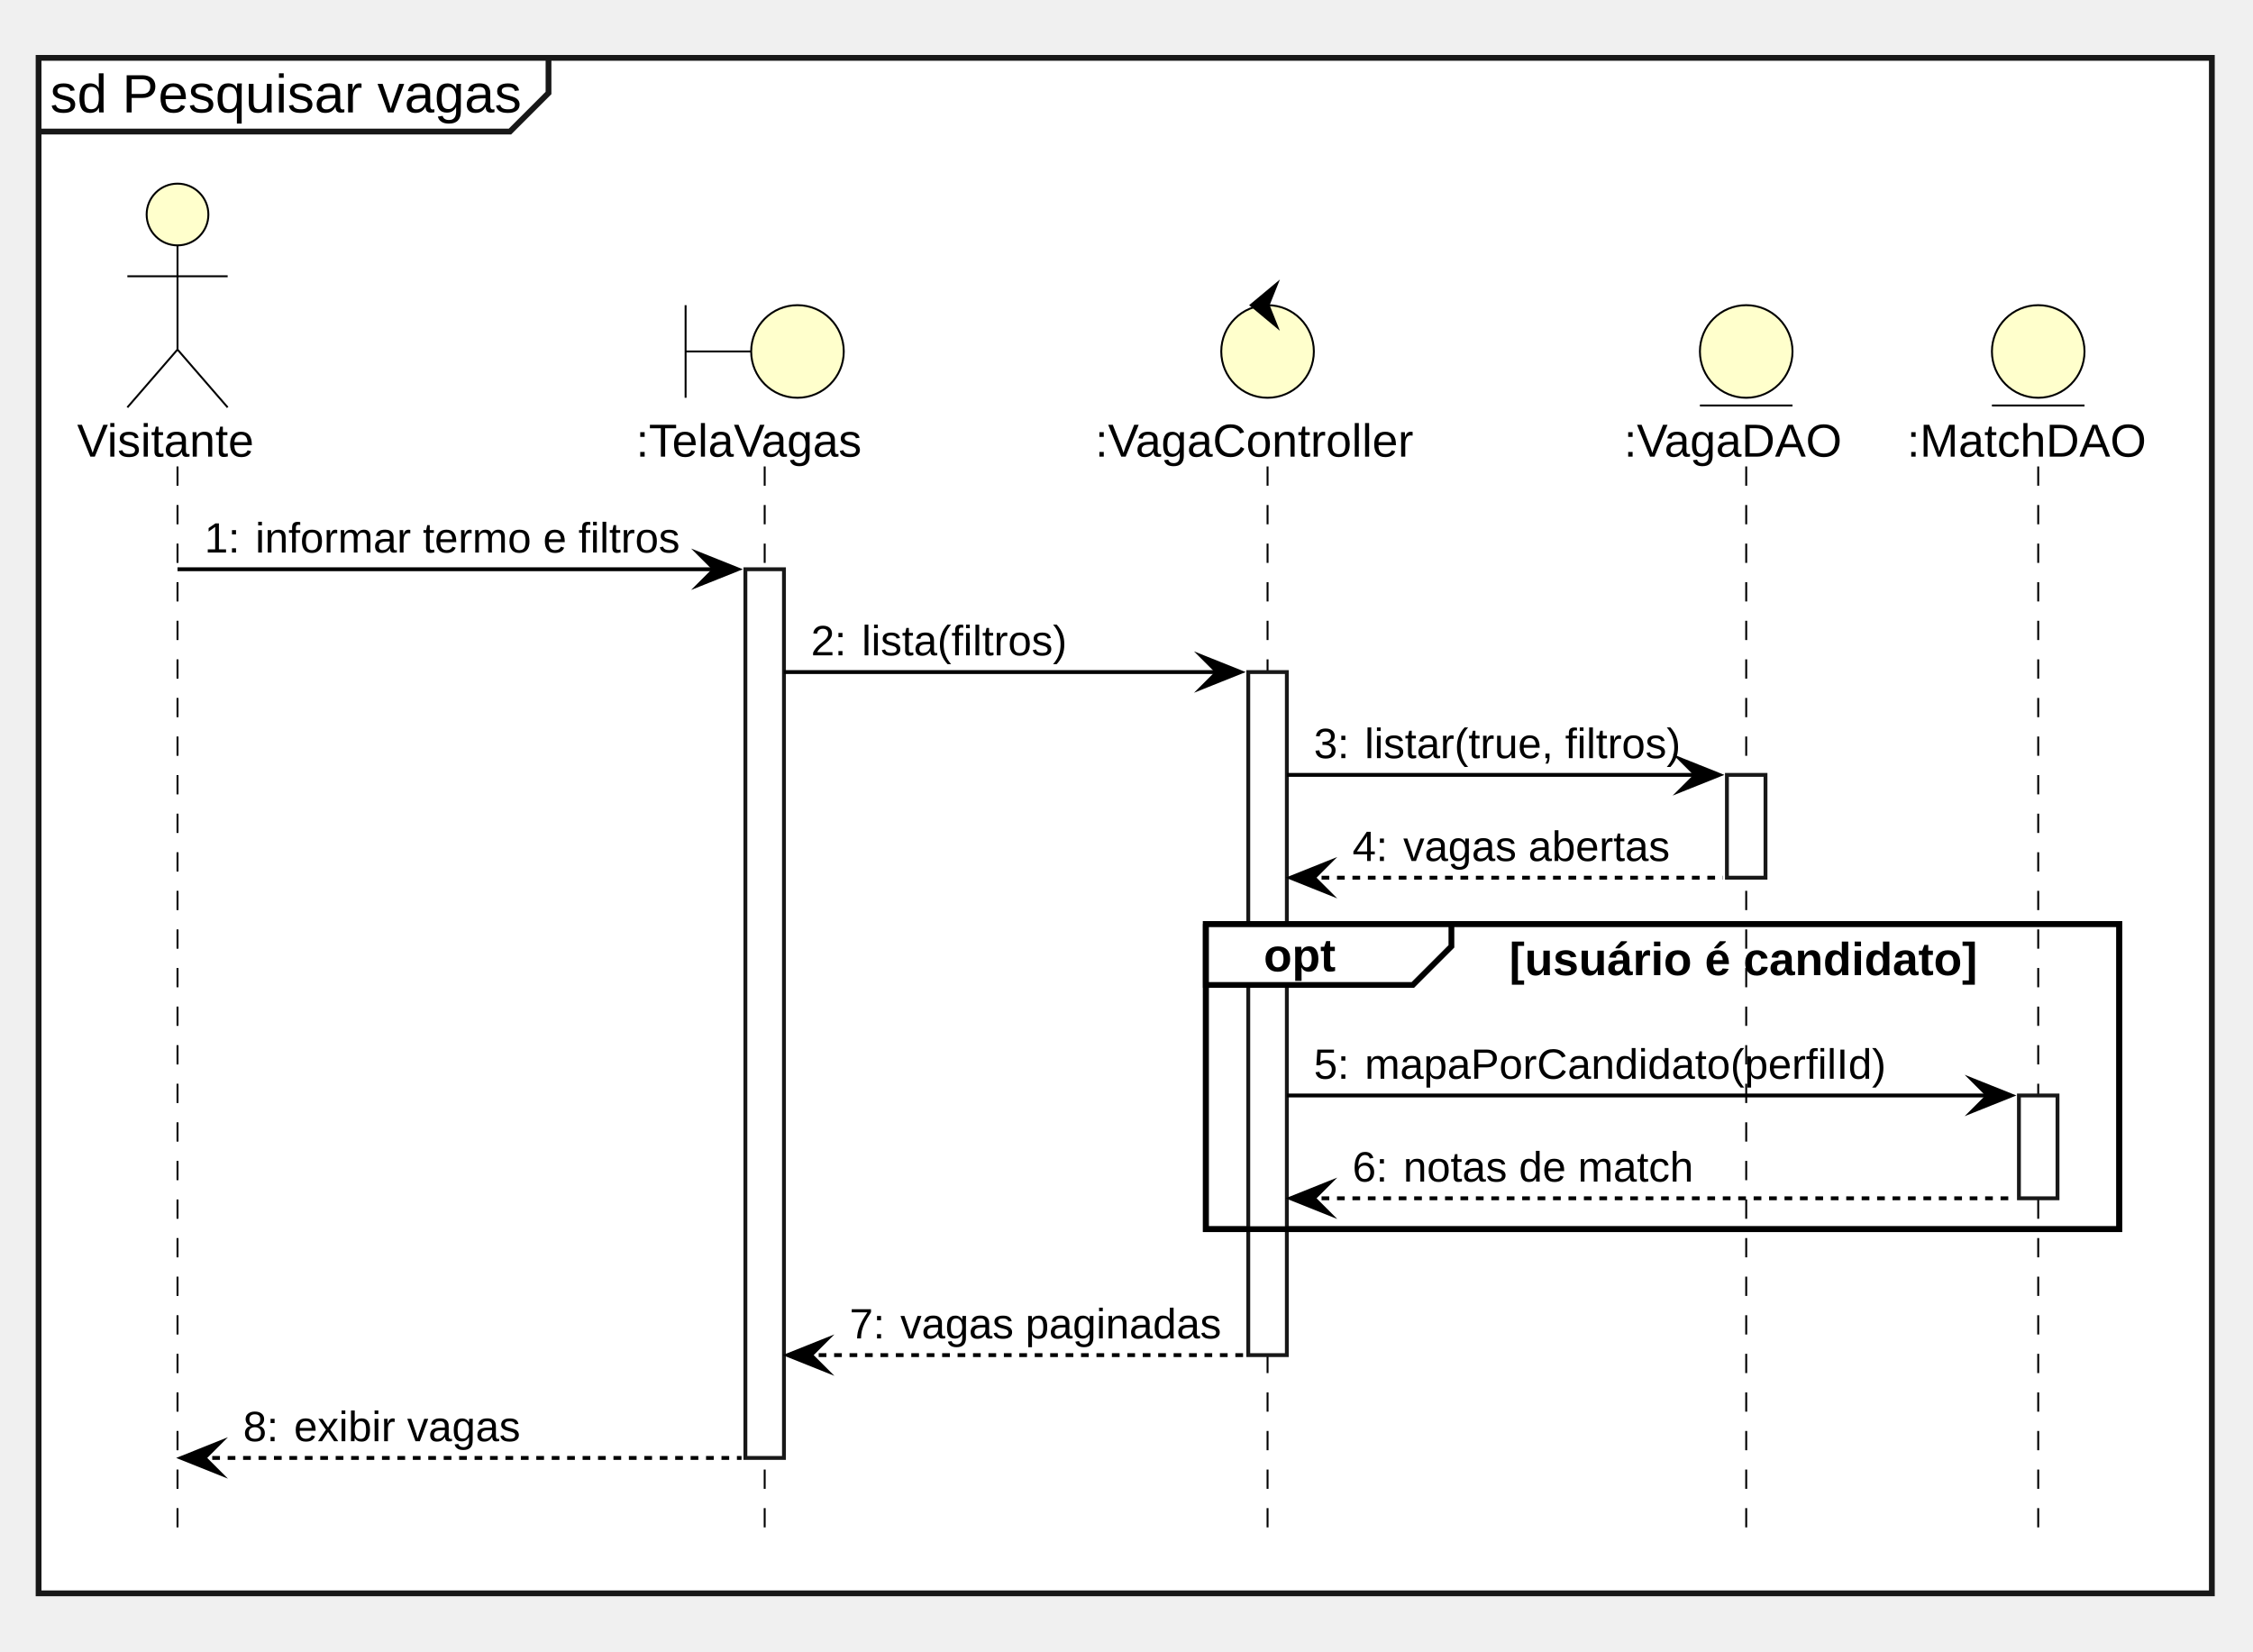
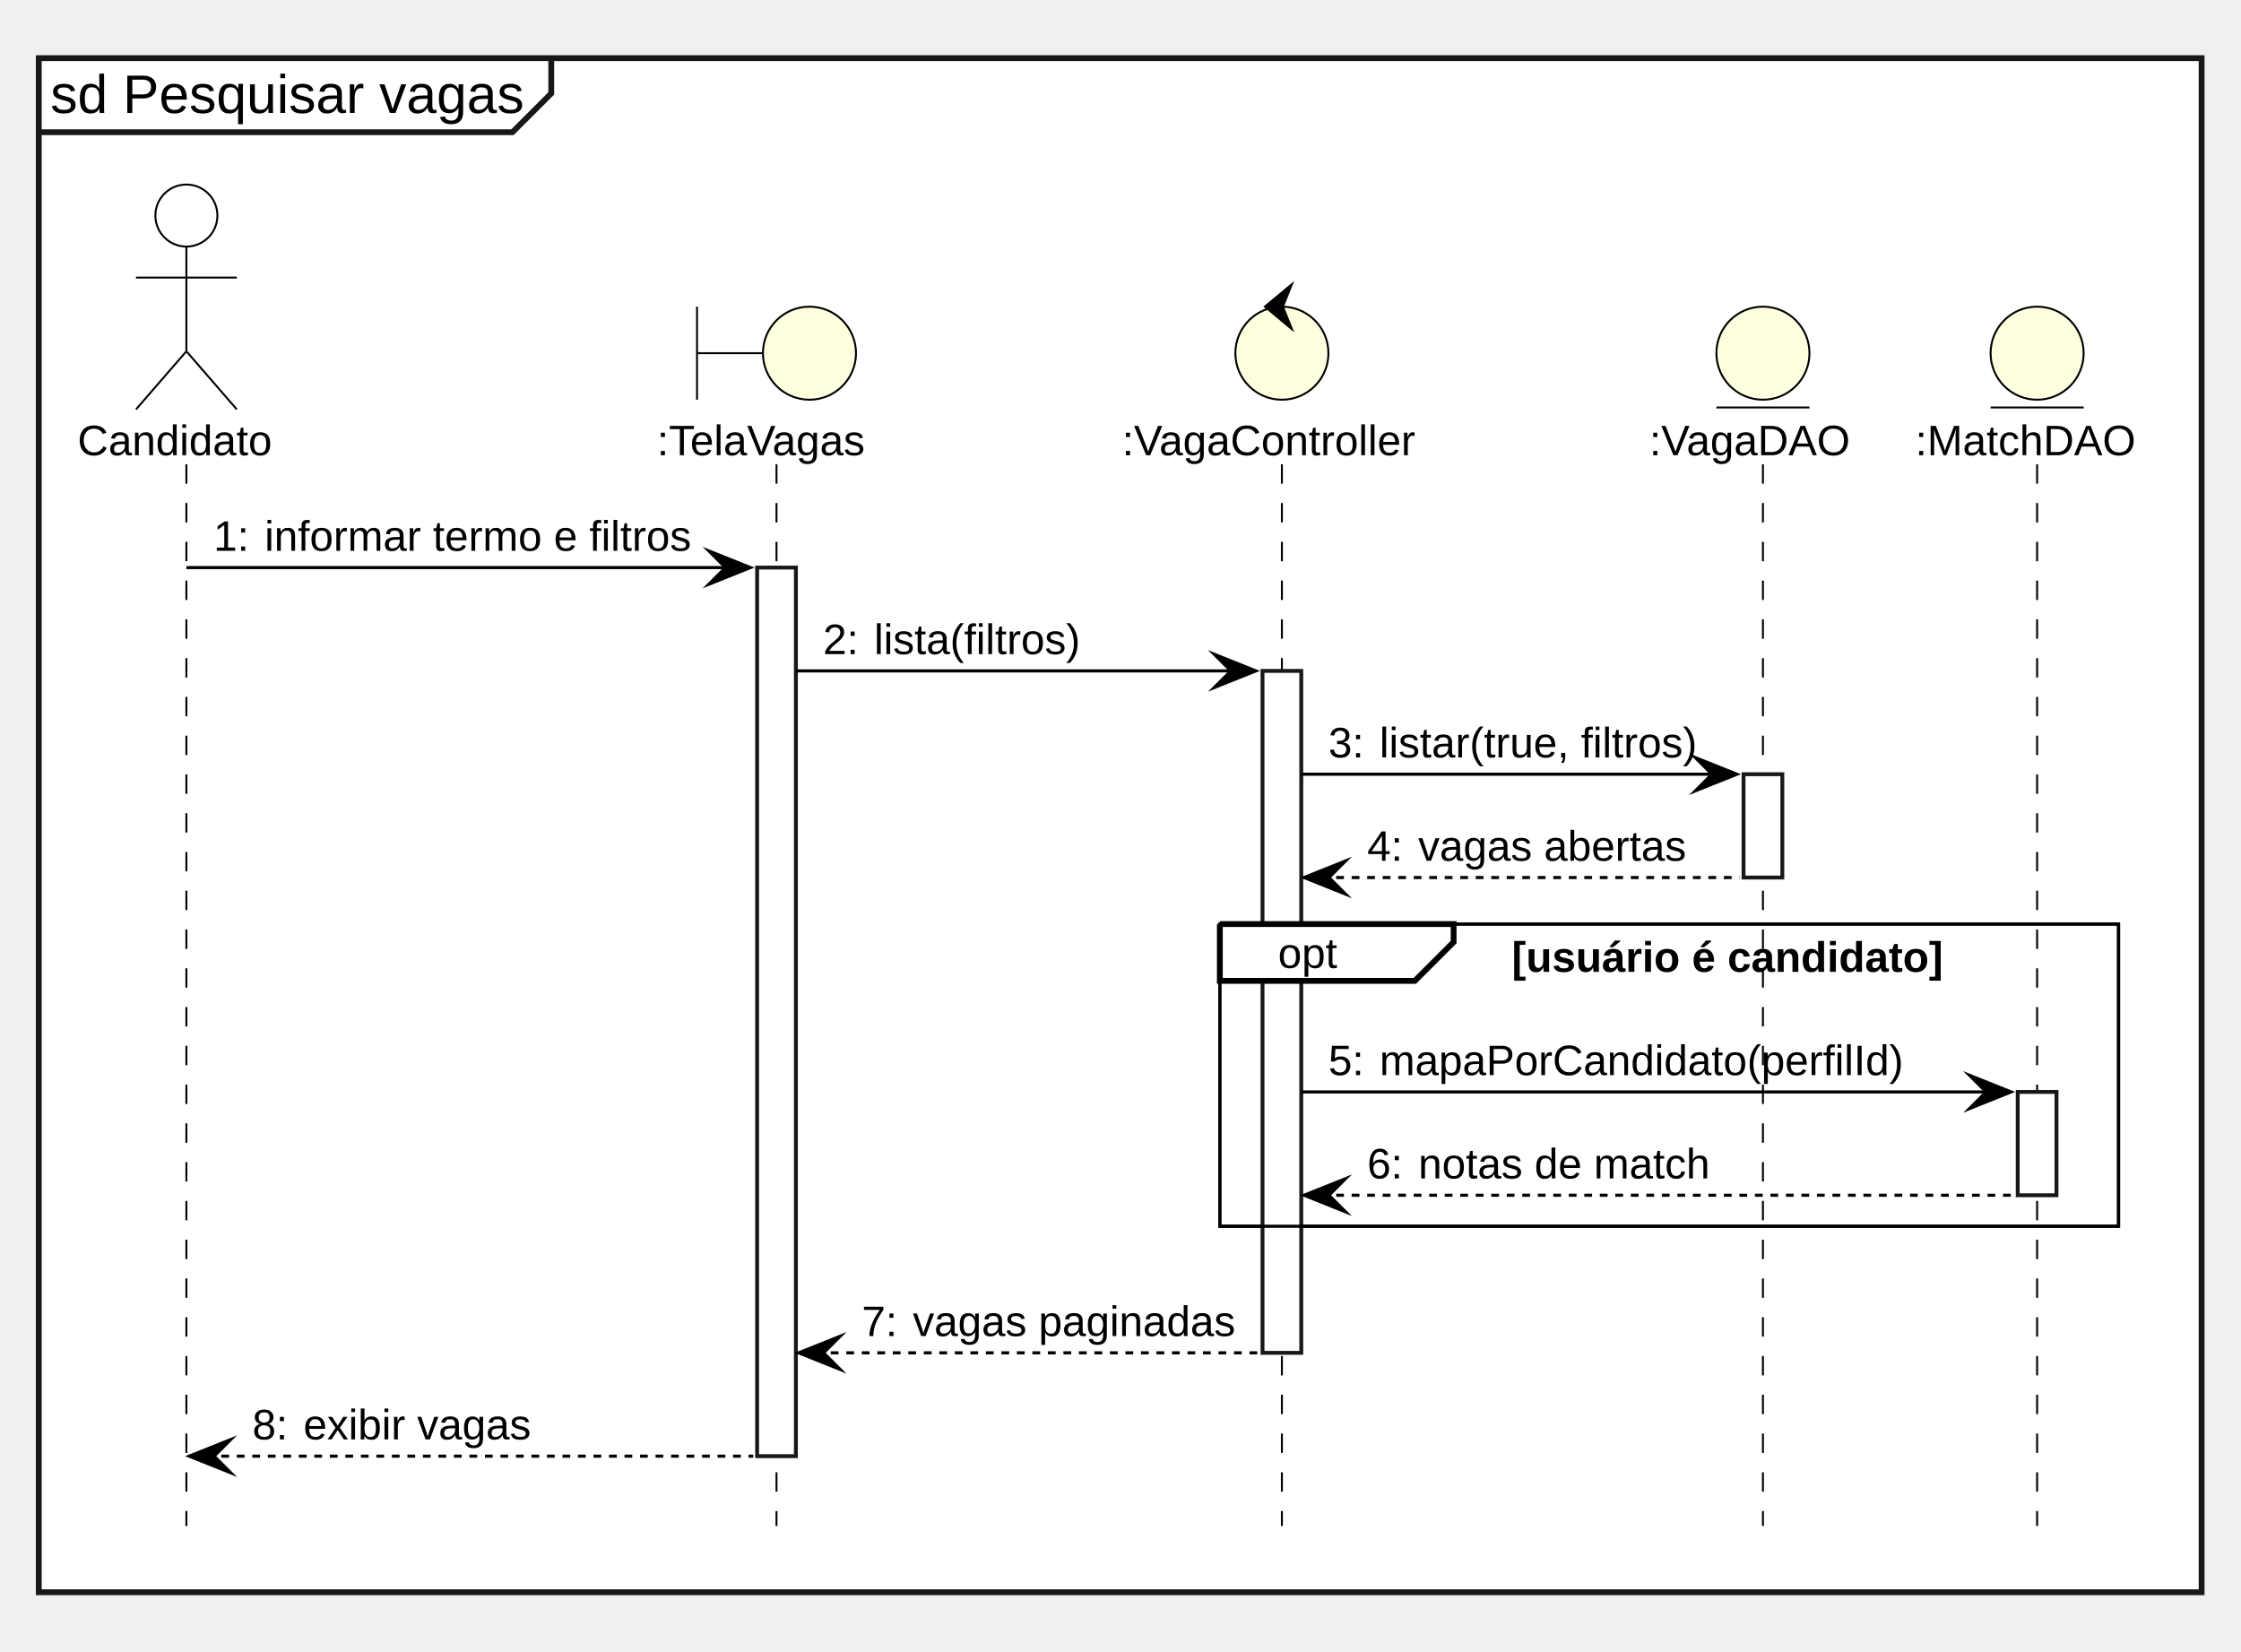
- <svg xmlns="http://www.w3.org/2000/svg" version="1.1" data-diagram-type="SEQUENCE" style="width:584px;height:428px;background:#FFFFFF;" width="584px" height="428px" viewBox="0 0 584 428" zoomAndPan="magnify" preserveAspectRatio="none" contentStyleType="text/css">
+ <svg xmlns="http://www.w3.org/2000/svg" version="1.1" data-diagram-type="SEQUENCE" style="width:578px;height:426px;background:#FFFFFF;" width="578px" height="426px" viewBox="0 0 578 426" zoomAndPan="magnify" preserveAspectRatio="none" contentStyleType="text/css">
  <defs />
  <g font-family="sans-serif" lengthAdjust="spacing">
-     <rect x="10" y="15" width="563.333" height="397.986" fill="#FFF" style="stroke:#181818;stroke-width:1.5;" />
+     <rect x="10" y="15" width="557.838" height="395.687" fill="#FFF" style="stroke:#181818;stroke-width:1.5;" />
    <path d="M142.179,15 L142.179,24.099 L132.179,34.099 L10,34.099" style="stroke:#181818;stroke-width:1.5;" fill="none" />
    <text x="13" y="29.132" fill="#000" font-size="14" textLength="122.179" font-family="Arial">sd Pesquisar vagas</text>
-     <rect x="312.564" y="239.493" width="236.762" height="79.097" fill="#FFF" style="stroke:#FFF;stroke-width:1;" />
-     <rect x="312.564" y="239.493" width="236.762" height="79.097" fill="none" style="stroke:#000;stroke-width:1.5;" />
+     <rect x="314.626" y="238.343" width="231.788" height="77.947" fill="#FFF" style="stroke:#FFF;stroke-width:1;" />
+     <rect x="314.626" y="238.343" width="231.788" height="77.947" fill="none" style="stroke:#000;stroke-width:0.8;" />
    <g>
-       <rect x="42.513" y="120.897" width="8" height="274.99" fill="#000" fill-opacity="0" />
-       <line x1="46.013" y1="120.897" x2="46.013" y2="395.888" style="stroke:#000;stroke-width:0.5;stroke-dasharray:5,5;" />
+       <rect x="44.575" y="119.748" width="8" height="273.84" fill="#000" fill-opacity="0" />
+       <line x1="48.075" y1="119.748" x2="48.075" y2="393.588" style="stroke:#000;stroke-width:0.5;stroke-dasharray:5,5;" />
    </g>
    <g>
-       <rect x="194.713" y="120.897" width="8" height="274.99" fill="#000" fill-opacity="0" />
-       <line x1="198.213" y1="120.897" x2="198.213" y2="395.888" style="stroke:#000;stroke-width:0.5;stroke-dasharray:5,5;" />
+       <rect x="196.776" y="119.748" width="8" height="273.84" fill="#000" fill-opacity="0" />
+       <line x1="200.276" y1="119.748" x2="200.276" y2="393.588" style="stroke:#000;stroke-width:0.5;stroke-dasharray:5,5;" />
    </g>
    <g>
-       <rect x="193.213" y="147.546" width="10" height="230.341" fill="#FFF" style="stroke:#181818;stroke-width:1;" />
+       <rect x="195.276" y="146.396" width="10" height="229.191" fill="#FFF" style="stroke:#181818;stroke-width:1;" />
    </g>
    <g>
-       <rect x="325.064" y="120.897" width="8" height="274.99" fill="#000" fill-opacity="0" />
-       <line x1="328.564" y1="120.897" x2="328.564" y2="395.888" style="stroke:#000;stroke-width:0.5;stroke-dasharray:5,5;" />
+       <rect x="327.126" y="119.748" width="8" height="273.84" fill="#000" fill-opacity="0" />
+       <line x1="330.626" y1="119.748" x2="330.626" y2="393.588" style="stroke:#000;stroke-width:0.5;stroke-dasharray:5,5;" />
    </g>
    <g>
-       <rect x="323.564" y="174.195" width="10" height="177.043" fill="#FFF" style="stroke:#181818;stroke-width:1;" />
+       <rect x="325.626" y="173.045" width="10" height="175.894" fill="#FFF" style="stroke:#181818;stroke-width:1;" />
    </g>
    <g>
-       <rect x="449.136" y="120.897" width="8" height="274.99" fill="#000" fill-opacity="0" />
-       <line x1="452.636" y1="120.897" x2="452.636" y2="395.888" style="stroke:#000;stroke-width:0.5;stroke-dasharray:5,5;" />
+       <rect x="451.198" y="119.748" width="8" height="273.84" fill="#000" fill-opacity="0" />
+       <line x1="454.698" y1="119.748" x2="454.698" y2="393.588" style="stroke:#000;stroke-width:0.5;stroke-dasharray:5,5;" />
    </g>
    <g>
-       <rect x="447.636" y="200.844" width="10" height="26.649" fill="#FFF" style="stroke:#181818;stroke-width:1;" />
+       <rect x="449.698" y="199.694" width="10" height="26.649" fill="#FFF" style="stroke:#181818;stroke-width:1;" />
    </g>
    <g>
-       <rect x="524.826" y="120.897" width="8" height="274.99" fill="#000" fill-opacity="0" />
-       <line x1="528.326" y1="120.897" x2="528.326" y2="395.888" style="stroke:#000;stroke-width:0.5;stroke-dasharray:5,5;" />
+       <rect x="521.914" y="119.748" width="8" height="273.84" fill="#000" fill-opacity="0" />
+       <line x1="525.414" y1="119.748" x2="525.414" y2="393.588" style="stroke:#000;stroke-width:0.5;stroke-dasharray:5,5;" />
    </g>
    <g>
-       <rect x="523.326" y="283.941" width="10" height="26.649" fill="#FFF" style="stroke:#181818;stroke-width:1;" />
+       <rect x="520.414" y="281.641" width="10" height="26.649" fill="#FFF" style="stroke:#181818;stroke-width:1;" />
    </g>
-     <text x="20" y="118.354" fill="#000" font-size="12" textLength="46.025" font-family="Arial">Visitante</text>
-     <ellipse cx="46.013" cy="55.599" rx="8" ry="8" fill="#FFC" style="stroke:#000;stroke-width:0.5;" />
-     <path d="M46.013,63.599 L46.013,90.599 M33.013,71.599 L59.013,71.599 M46.013,90.599 L33.013,105.599 M46.013,90.599 L59.013,105.599" style="stroke:#000;stroke-width:0.5;" fill="none" />
-     <text x="164.862" y="118.354" fill="#000" font-size="12" textLength="60.703" font-family="Arial">:TelaVagas</text>
-     <path d="M177.713,79.099 L177.713,103.099 M177.713,91.099 L194.713,91.099" style="stroke:#000;stroke-width:0.5;" fill="none" />
-     <ellipse cx="206.713" cy="91.099" rx="12" ry="12" fill="#FFC" style="stroke:#000;stroke-width:0.5;" />
-     <text x="283.875" y="118.354" fill="#000" font-size="12" textLength="83.379" font-family="Arial">:VagaController</text>
-     <ellipse cx="328.564" cy="91.099" rx="12" ry="12" fill="#FFC" style="stroke:#000;stroke-width:0.5;" />
-     <polygon points="324.564,79.099,330.564,74.099,328.564,79.099,330.564,84.099,324.564,79.099" fill="#000" style="stroke:#000;stroke-width:1;stroke-linejoin:miter;stroke-miterlimit:10;" />
-     <text x="420.955" y="118.354" fill="#000" font-size="12" textLength="57.363" font-family="Arial">:VagaDAO</text>
-     <ellipse cx="452.636" cy="91.099" rx="12" ry="12" fill="#FFC" style="stroke:#000;stroke-width:0.5;" />
-     <line x1="440.636" y1="105.099" x2="464.636" y2="105.099" style="stroke:#000;stroke-width:0.5;" />
-     <text x="494.318" y="118.354" fill="#000" font-size="12" textLength="62.016" font-family="Arial">:MatchDAO</text>
-     <ellipse cx="528.326" cy="91.099" rx="12" ry="12" fill="#FFC" style="stroke:#000;stroke-width:0.5;" />
-     <line x1="516.326" y1="105.099" x2="540.326" y2="105.099" style="stroke:#000;stroke-width:0.5;" />
-     <polygon points="181.213,143.546,191.213,147.546,181.213,151.546,185.213,147.546" fill="#000" style="stroke:#000;stroke-width:1;stroke-linejoin:miter;stroke-miterlimit:10;" />
-     <line x1="46.013" y1="147.546" x2="187.213" y2="147.546" style="stroke:#000;stroke-width:1;" />
-     <text x="53.013" y="143.215" fill="#000" font-size="11" textLength="9.174" font-family="Arial">1:</text>
-     <text x="66.187" y="143.215" fill="#000" font-size="11" textLength="110.027" font-family="Arial">informar termo e filtros</text>
-     <polygon points="311.564,170.195,321.564,174.195,311.564,178.195,315.564,174.195" fill="#000" style="stroke:#000;stroke-width:1;stroke-linejoin:miter;stroke-miterlimit:10;" />
-     <line x1="203.213" y1="174.195" x2="317.564" y2="174.195" style="stroke:#000;stroke-width:1;" />
-     <text x="210.213" y="169.864" fill="#000" font-size="11" textLength="9.174" font-family="Arial">2:</text>
-     <text x="223.387" y="169.864" fill="#000" font-size="11" textLength="53.168" font-family="Arial">lista(filtros)</text>
-     <polygon points="435.636,196.844,445.636,200.844,435.636,204.844,439.636,200.844" fill="#000" style="stroke:#000;stroke-width:1;stroke-linejoin:miter;stroke-miterlimit:10;" />
-     <line x1="333.564" y1="200.844" x2="441.636" y2="200.844" style="stroke:#000;stroke-width:1;" />
-     <text x="340.564" y="196.513" fill="#000" font-size="11" textLength="9.174" font-family="Arial">3:</text>
-     <text x="353.738" y="196.513" fill="#000" font-size="11" textLength="81.898" font-family="Arial">listar(true, filtros)</text>
-     <polygon points="344.564,223.493,334.564,227.493,344.564,231.493,340.564,227.493" fill="#000" style="stroke:#000;stroke-width:1;stroke-linejoin:miter;stroke-miterlimit:10;" />
-     <line x1="338.564" y1="227.493" x2="446.636" y2="227.493" style="stroke:#000;stroke-width:1;stroke-dasharray:2,2;" />
-     <text x="350.564" y="223.162" fill="#000" font-size="11" textLength="9.174" font-family="Arial">4:</text>
-     <text x="363.738" y="223.162" fill="#000" font-size="11" textLength="69.099" font-family="Arial">vagas abertas</text>
-     <path d="M312.564,239.493 L376.22,239.493 L376.22,245.292 L366.22,255.292 L312.564,255.292 L312.564,239.493" style="stroke:#000;stroke-width:1.5;" fill="#FFF" />
-     <rect x="312.564" y="239.493" width="236.762" height="79.097" fill="none" style="stroke:#000;stroke-width:1.5;" />
-     <text x="327.564" y="251.749" fill="#000" font-size="12" textLength="18.656" font-weight="700" font-family="Arial">opt</text>
-     <text x="391.22" y="252.749" fill="#000" font-size="12" textLength="121.348" font-weight="700" font-family="Arial">[usuário é candidato]</text>
-     <polygon points="511.326,279.941,521.326,283.941,511.326,287.941,515.326,283.941" fill="#000" style="stroke:#000;stroke-width:1;stroke-linejoin:miter;stroke-miterlimit:10;" />
-     <line x1="333.564" y1="283.941" x2="517.326" y2="283.941" style="stroke:#000;stroke-width:1;" />
-     <text x="340.564" y="279.61" fill="#000" font-size="11" textLength="9.174" font-family="Arial">5:</text>
-     <text x="353.738" y="279.61" fill="#000" font-size="11" textLength="135.126" font-family="Arial">mapaPorCandidato(perfilId)</text>
-     <polygon points="344.564,306.59,334.564,310.59,344.564,314.59,340.564,310.59" fill="#000" style="stroke:#000;stroke-width:1;stroke-linejoin:miter;stroke-miterlimit:10;" />
-     <line x1="338.564" y1="310.59" x2="522.326" y2="310.59" style="stroke:#000;stroke-width:1;stroke-dasharray:2,2;" />
-     <text x="350.564" y="306.259" fill="#000" font-size="11" textLength="9.174" font-family="Arial">6:</text>
-     <text x="363.738" y="306.259" fill="#000" font-size="11" textLength="75.211" font-family="Arial">notas de match</text>
-     <polygon points="214.213,347.239,204.213,351.239,214.213,355.239,210.213,351.239" fill="#000" style="stroke:#000;stroke-width:1;stroke-linejoin:miter;stroke-miterlimit:10;" />
-     <line x1="208.213" y1="351.239" x2="322.564" y2="351.239" style="stroke:#000;stroke-width:1;stroke-dasharray:2,2;" />
-     <text x="220.213" y="346.908" fill="#000" font-size="11" textLength="9.174" font-family="Arial">7:</text>
-     <text x="233.387" y="346.908" fill="#000" font-size="11" textLength="83.177" font-family="Arial">vagas paginadas</text>
-     <polygon points="57.013,373.888,47.013,377.888,57.013,381.888,53.013,377.888" fill="#000" style="stroke:#000;stroke-width:1;stroke-linejoin:miter;stroke-miterlimit:10;" />
-     <line x1="51.013" y1="377.888" x2="192.213" y2="377.888" style="stroke:#000;stroke-width:1;stroke-dasharray:2,2;" />
-     <text x="63.013" y="373.557" fill="#000" font-size="11" textLength="9.174" font-family="Arial">8:</text>
-     <text x="76.187" y="373.557" fill="#000" font-size="11" textLength="58.695" font-family="Arial">exibir vagas</text>
+     <text x="20" y="117.417" fill="#000" font-size="11" textLength="50.15" font-family="Arial">Candidato</text>
+     <ellipse cx="48.075" cy="55.599" rx="8" ry="8" fill="#FFF" style="stroke:#000;stroke-width:0.5;" />
+     <path d="M48.075,63.599 L48.075,90.599 M35.075,71.599 L61.075,71.599 M48.075,90.599 L35.075,105.599 M48.075,90.599 L61.075,105.599" style="stroke:#000;stroke-width:0.5;" fill="none" />
+     <text x="169.453" y="117.417" fill="#000" font-size="11" textLength="55.645" font-family="Arial">:TelaVagas</text>
+     <path d="M179.776,79.099 L179.776,103.099 M179.776,91.099 L196.776,91.099" style="stroke:#000;stroke-width:0.5;" fill="none" />
+     <ellipse cx="208.776" cy="91.099" rx="12" ry="12" fill="#FFFFE0" style="stroke:#000;stroke-width:0.5;" />
+     <text x="289.411" y="117.417" fill="#000" font-size="11" textLength="76.431" font-family="Arial">:VagaController</text>
+     <ellipse cx="330.626" cy="91.099" rx="12" ry="12" fill="#FFFFE0" style="stroke:#000;stroke-width:0.5;" />
+     <polygon points="326.626,79.099,332.626,74.099,330.626,79.099,332.626,84.099,326.626,79.099" fill="#000" style="stroke:#000;stroke-width:1;stroke-linejoin:miter;stroke-miterlimit:10;" />
+     <text x="425.407" y="117.417" fill="#000" font-size="11" textLength="52.583" font-family="Arial">:VagaDAO</text>
+     <ellipse cx="454.698" cy="91.099" rx="12" ry="12" fill="#FFFFE0" style="stroke:#000;stroke-width:0.5;" />
+     <line x1="442.698" y1="105.099" x2="466.698" y2="105.099" style="stroke:#000;stroke-width:0.5;" />
+     <text x="493.99" y="117.417" fill="#000" font-size="11" textLength="56.848" font-family="Arial">:MatchDAO</text>
+     <ellipse cx="525.414" cy="91.099" rx="12" ry="12" fill="#FFFFE0" style="stroke:#000;stroke-width:0.5;" />
+     <line x1="513.414" y1="105.099" x2="537.414" y2="105.099" style="stroke:#000;stroke-width:0.5;" />
+     <polygon points="183.276,142.396,193.276,146.396,183.276,150.396,187.276,146.396" fill="#000" style="stroke:#000;stroke-width:1;stroke-linejoin:miter;stroke-miterlimit:10;" />
+     <line x1="48.075" y1="146.396" x2="189.276" y2="146.396" style="stroke:#000;stroke-width:0.8;" />
+     <text x="55.075" y="142.065" fill="#000" font-size="11" textLength="9.174" font-family="Arial">1:</text>
+     <text x="68.249" y="142.065" fill="#000" font-size="11" textLength="110.027" font-family="Arial">informar termo e filtros</text>
+     <polygon points="313.626,169.045,323.626,173.045,313.626,177.045,317.626,173.045" fill="#000" style="stroke:#000;stroke-width:1;stroke-linejoin:miter;stroke-miterlimit:10;" />
+     <line x1="205.276" y1="173.045" x2="319.626" y2="173.045" style="stroke:#000;stroke-width:0.8;" />
+     <text x="212.276" y="168.714" fill="#000" font-size="11" textLength="9.174" font-family="Arial">2:</text>
+     <text x="225.449" y="168.714" fill="#000" font-size="11" textLength="53.168" font-family="Arial">lista(filtros)</text>
+     <polygon points="437.698,195.694,447.698,199.694,437.698,203.694,441.698,199.694" fill="#000" style="stroke:#000;stroke-width:1;stroke-linejoin:miter;stroke-miterlimit:10;" />
+     <line x1="335.626" y1="199.694" x2="443.698" y2="199.694" style="stroke:#000;stroke-width:0.8;" />
+     <text x="342.626" y="195.363" fill="#000" font-size="11" textLength="9.174" font-family="Arial">3:</text>
+     <text x="355.8" y="195.363" fill="#000" font-size="11" textLength="81.898" font-family="Arial">listar(true, filtros)</text>
+     <polygon points="346.626,222.343,336.626,226.343,346.626,230.343,342.626,226.343" fill="#000" style="stroke:#000;stroke-width:1;stroke-linejoin:miter;stroke-miterlimit:10;" />
+     <line x1="340.626" y1="226.343" x2="448.698" y2="226.343" style="stroke:#000;stroke-width:0.8;stroke-dasharray:2,2;" />
+     <text x="352.626" y="222.012" fill="#000" font-size="11" textLength="9.174" font-family="Arial">4:</text>
+     <text x="365.8" y="222.012" fill="#000" font-size="11" textLength="69.099" font-family="Arial">vagas abertas</text>
+     <path d="M314.626,238.343 L374.918,238.343 L374.918,242.992 L364.918,252.992 L314.626,252.992 L314.626,238.343" style="stroke:#000;stroke-width:1.5;" fill="#FFF" />
+     <rect x="314.626" y="238.343" width="231.788" height="77.947" fill="none" style="stroke:#000;stroke-width:0.8;" />
+     <text x="329.626" y="249.661" fill="#000" font-size="11" textLength="15.292" font-family="Arial">opt</text>
+     <text x="389.918" y="250.661" fill="#000" font-size="11" textLength="111.235" font-weight="700" font-family="Arial">[usuário é candidato]</text>
+     <polygon points="508.414,277.641,518.414,281.641,508.414,285.641,512.414,281.641" fill="#000" style="stroke:#000;stroke-width:1;stroke-linejoin:miter;stroke-miterlimit:10;" />
+     <line x1="335.626" y1="281.641" x2="514.414" y2="281.641" style="stroke:#000;stroke-width:0.8;" />
+     <text x="342.626" y="277.31" fill="#000" font-size="11" textLength="9.174" font-family="Arial">5:</text>
+     <text x="355.8" y="277.31" fill="#000" font-size="11" textLength="135.126" font-family="Arial">mapaPorCandidato(perfilId)</text>
+     <polygon points="346.626,304.29,336.626,308.29,346.626,312.29,342.626,308.29" fill="#000" style="stroke:#000;stroke-width:1;stroke-linejoin:miter;stroke-miterlimit:10;" />
+     <line x1="340.626" y1="308.29" x2="519.414" y2="308.29" style="stroke:#000;stroke-width:0.8;stroke-dasharray:2,2;" />
+     <text x="352.626" y="303.959" fill="#000" font-size="11" textLength="9.174" font-family="Arial">6:</text>
+     <text x="365.8" y="303.959" fill="#000" font-size="11" textLength="75.211" font-family="Arial">notas de match</text>
+     <polygon points="216.276,344.939,206.276,348.939,216.276,352.939,212.276,348.939" fill="#000" style="stroke:#000;stroke-width:1;stroke-linejoin:miter;stroke-miterlimit:10;" />
+     <line x1="210.276" y1="348.939" x2="324.626" y2="348.939" style="stroke:#000;stroke-width:0.8;stroke-dasharray:2,2;" />
+     <text x="222.276" y="344.608" fill="#000" font-size="11" textLength="9.174" font-family="Arial">7:</text>
+     <text x="235.449" y="344.608" fill="#000" font-size="11" textLength="83.177" font-family="Arial">vagas paginadas</text>
+     <polygon points="59.075,371.588,49.075,375.588,59.075,379.588,55.075,375.588" fill="#000" style="stroke:#000;stroke-width:1;stroke-linejoin:miter;stroke-miterlimit:10;" />
+     <line x1="53.075" y1="375.588" x2="194.276" y2="375.588" style="stroke:#000;stroke-width:0.8;stroke-dasharray:2,2;" />
+     <text x="65.075" y="371.257" fill="#000" font-size="11" textLength="9.174" font-family="Arial">8:</text>
+     <text x="78.249" y="371.257" fill="#000" font-size="11" textLength="58.695" font-family="Arial">exibir vagas</text>
  </g>
</svg>
